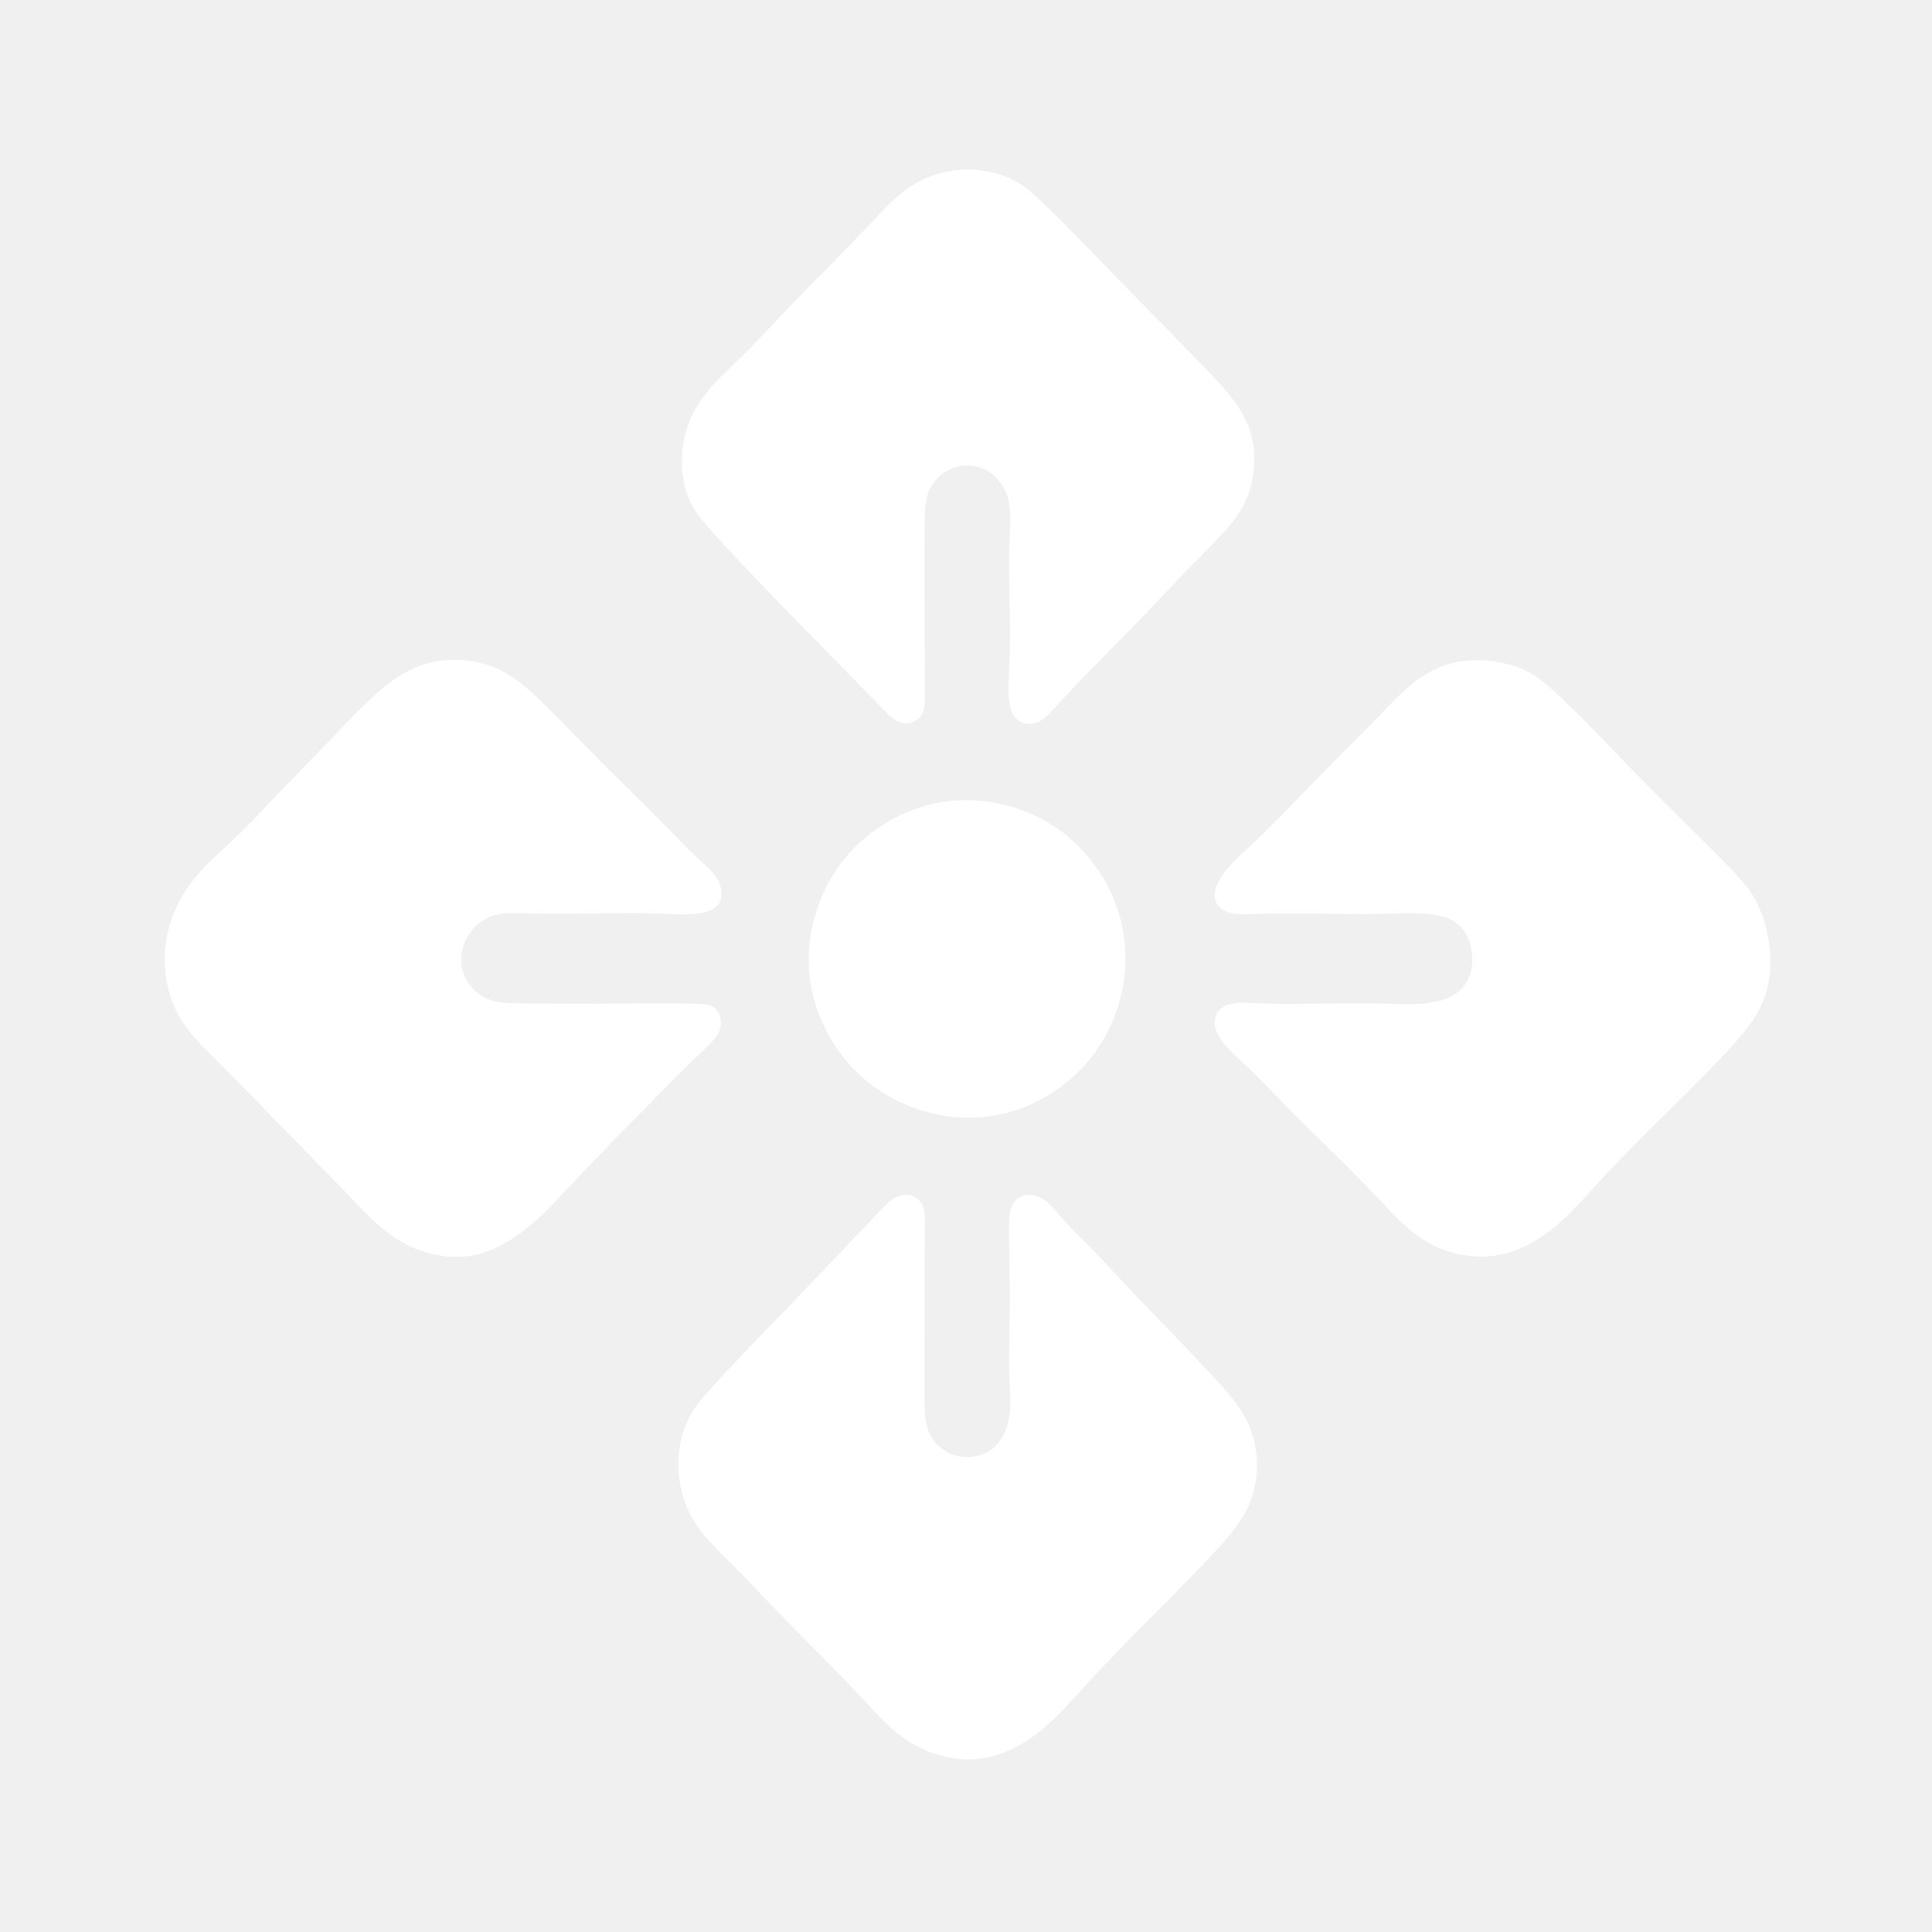
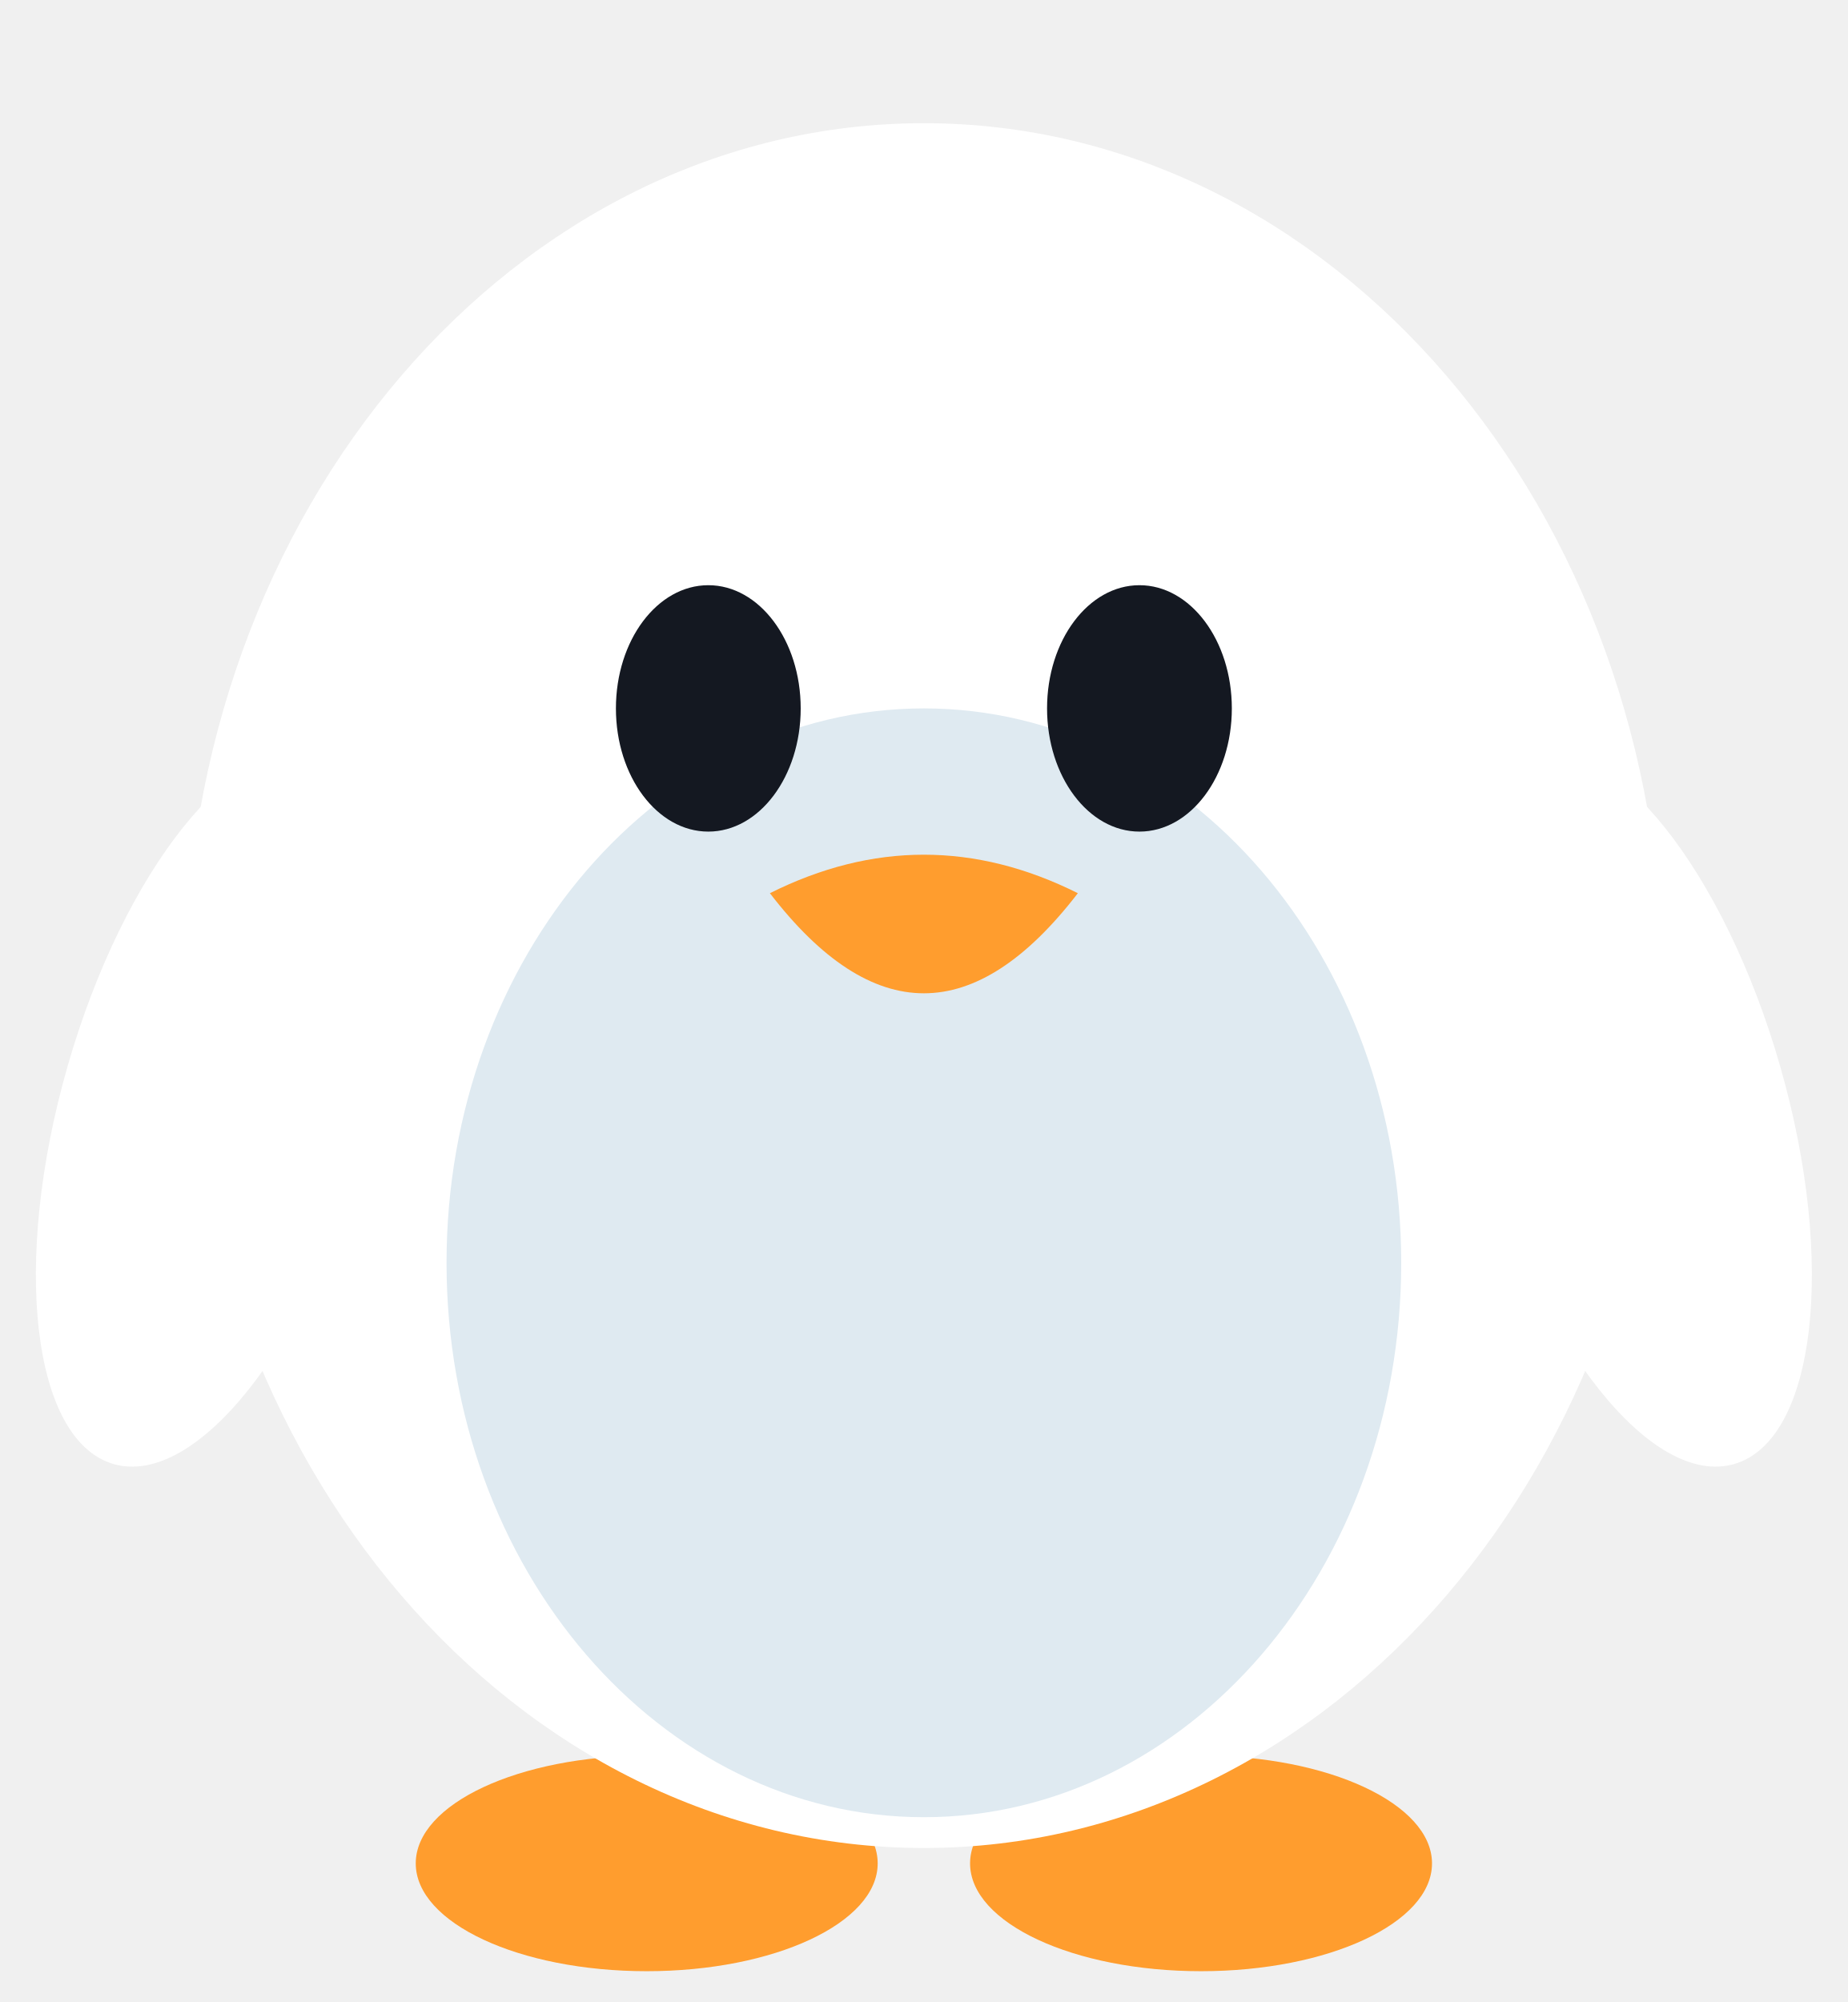
- <svg xmlns="http://www.w3.org/2000/svg" viewBox="0 0 512 512" role="img" aria-labelledby="title">
-   <g fill="#fff">
-     <path d="M124.457 332.817 C117.970 333.815 110.975 331.987 105.284 328.425 C100.690 325.549 96.946 321.543 93.161 317.582 C85.435 309.494 77.538 301.592 69.767 293.582 C65.840 289.535 61.945 285.460 57.919 281.475 C54.059 277.654 50.077 273.915 47.458 269.301 C44.142 263.459 43.008 256.212 44.015 249.479 C44.887 243.644 47.366 238.194 50.966 233.536 C54.361 229.142 58.752 225.451 62.826 221.551 C66.853 217.695 70.570 213.634 74.381 209.639 C78.242 205.592 82.200 201.612 86.097 197.554 C89.844 193.652 93.535 189.677 97.446 185.960 C101.629 181.984 106.063 178.303 111.395 176.397 C117.742 174.128 125.362 174.375 131.553 177.097 C136.539 179.290 140.598 183.088 144.545 186.978 C148.397 190.774 152.141 194.658 155.939 198.504 C163.741 206.406 171.769 214.148 179.470 222.024 C181.434 224.033 183.377 226.051 185.510 228.013 C187.660 229.991 190.004 231.911 190.853 234.645 C191.367 236.301 191.333 238.255 190.490 239.543 C189.674 240.787 188.104 241.409 186.494 241.792 C182.958 242.632 179.233 242.317 175.526 242.146 C167.439 241.772 159.438 242.080 151.520 242.138 C147.561 242.167 143.622 242.133 139.514 242.027 C136.034 241.937 132.433 241.795 129.450 243.094 C124.263 245.351 120.947 251.963 122.670 257.543 C123.568 260.450 125.834 263.077 128.511 264.425 C131.218 265.789 134.347 265.845 137.471 265.890 C145.522 266.005 153.543 266.042 161.506 265.982 C169.137 265.925 176.714 265.779 184.610 266.016 C186.435 266.071 188.277 266.147 189.477 267.177 C190.587 268.129 191.149 269.896 191.046 271.451 C190.859 274.276 188.473 276.401 186.210 278.514 C182.044 282.402 178.294 286.250 174.494 290.119 C166.848 297.902 159.001 305.769 151.484 313.818 C147.718 317.851 144.035 321.929 139.751 325.377 C135.225 329.020 130.028 331.961 124.457 332.817Z" />
-     <path d="M396.555 332.692 C389.902 333.767 382.738 332.079 377.014 328.423 C372.526 325.557 368.924 321.481 365.205 317.532 C357.509 309.363 349.313 301.741 341.478 293.754 C337.519 289.719 333.652 285.590 329.495 281.740 C327.393 279.793 325.218 277.918 323.582 275.519 C322.696 274.218 321.968 272.763 321.900 271.303 C321.838 269.964 322.330 268.622 323.155 267.695 C325.286 265.303 329.636 265.683 333.548 265.872 C337.457 266.061 340.928 266.059 344.502 266.027 C351.975 265.960 359.895 265.760 367.548 265.991 C371.542 266.112 375.463 266.350 379.415 265.660 C382.450 265.129 385.503 264.050 387.480 261.903 C389.635 259.564 390.513 255.956 390.114 252.503 C389.775 249.573 388.515 246.755 386.482 244.997 C384.140 242.972 380.771 242.355 377.473 242.123 C373.778 241.862 370.173 242.082 366.523 242.181 C358.892 242.387 351.063 242.062 343.495 242.041 C339.546 242.029 335.668 242.100 331.497 242.258 C329.409 242.337 327.248 242.438 325.394 241.716 C324.107 241.215 322.968 240.317 322.385 239.264 C320.966 236.697 322.853 233.207 325.084 230.442 C326.761 228.363 328.631 226.694 330.477 224.982 C338.366 217.666 345.819 209.562 353.463 201.844 C357.468 197.800 361.527 193.862 365.490 189.729 C369.258 185.800 372.940 181.695 377.503 178.892 C380.155 177.263 383.104 176.074 386.145 175.455 C389.842 174.703 393.674 174.794 397.436 175.514 C400.293 176.060 403.109 176.970 405.600 178.392 C408.038 179.783 410.164 181.665 412.251 183.594 C420.308 191.038 427.769 199.170 435.460 207.007 C443.065 214.755 450.893 222.216 458.501 230.084 C460.480 232.131 462.444 234.206 463.985 236.497 C465.619 238.928 466.776 241.602 467.619 244.450 C469.549 250.970 469.829 258.398 467.500 264.638 C465.540 269.886 461.733 274.294 457.791 278.537 C454.129 282.479 450.351 286.279 446.546 290.058 C438.768 297.783 430.881 305.418 423.474 313.523 C419.711 317.641 416.071 321.880 411.746 325.376 C407.287 328.981 402.098 331.796 396.555 332.692Z" />
-     <path d="M260.487 465.968 C253.743 466.998 246.413 465.138 240.608 461.367 C236.152 458.472 232.594 454.452 228.940 450.528 C221.302 442.322 213.246 434.533 205.508 426.501 C201.670 422.518 197.910 418.476 193.962 414.530 C190.117 410.687 186.093 406.937 183.464 402.347 C180.103 396.480 179.020 389.241 180.324 382.494 C180.893 379.554 181.914 376.707 183.447 374.182 C184.845 371.878 186.670 369.842 188.515 367.820 C195.985 359.636 203.795 351.684 211.480 343.694 C218.883 335.997 226.170 328.265 233.658 320.427 C234.676 319.362 235.698 318.295 236.931 317.563 C238.088 316.877 239.431 316.486 240.698 316.640 C242.188 316.821 243.573 317.755 244.305 319.031 C245.157 320.515 245.124 322.462 245.100 324.390 C244.998 332.298 245.029 339.884 245.028 347.498 C245.026 355.113 244.993 362.756 245.013 370.544 C245.021 374.058 245.041 377.601 246.629 380.512 C247.887 382.818 250.128 384.727 252.750 385.590 C256.037 386.671 259.920 386.109 262.628 384.196 C265.114 382.439 266.609 379.544 267.269 376.499 C268.040 372.946 267.675 369.191 267.531 365.489 C267.388 361.798 267.465 358.161 267.519 354.504 C267.635 346.527 267.639 338.458 267.484 330.520 C267.446 328.536 267.397 326.559 267.435 324.482 C267.473 322.404 267.597 320.225 268.656 318.714 C269.461 317.566 270.805 316.804 272.242 316.658 C273.287 316.551 274.381 316.771 275.364 317.201 C277.881 318.302 279.670 320.781 281.568 322.974 C283.466 325.167 285.474 327.074 287.450 329.053 C291.185 332.791 294.809 336.786 298.479 340.688 C302.251 344.699 306.072 348.611 309.881 352.558 C313.699 356.514 317.505 360.504 321.265 364.542 C325.227 368.798 329.138 373.108 331.255 378.383 C333.664 384.385 333.752 391.636 331.464 397.662 C329.452 402.961 325.603 407.312 321.640 411.572 C318.007 415.476 314.278 419.303 310.532 423.097 C302.811 430.916 295.018 438.596 287.604 446.713 C283.893 450.777 280.277 454.951 276.027 458.431 C271.472 462.163 266.189 465.098 260.487 465.968Z" />
-     <path d="M273.460 191.818 C271.982 191.973 270.305 191.446 269.266 190.415 C268.377 189.532 267.955 188.280 267.685 186.992 C266.984 183.647 267.307 180.061 267.483 176.514 C267.868 168.747 267.553 161.162 267.469 153.522 C267.425 149.537 267.444 145.536 267.604 141.489 C267.739 138.077 267.974 134.632 266.969 131.507 C266.070 128.710 264.178 126.169 261.603 124.720 C259.195 123.365 256.190 122.967 253.464 123.732 C250.491 124.566 247.849 126.783 246.494 129.441 C245.114 132.148 245.070 135.311 245.042 138.470 C244.974 146.190 245.004 153.880 245.022 161.509 C245.039 169.137 245.044 176.704 245.095 184.604 C245.106 186.380 245.120 188.172 244.230 189.510 C243.411 190.742 241.824 191.589 240.397 191.708 C237.826 191.924 235.774 189.780 233.738 187.666 C226.092 179.729 218.658 172.220 211.174 164.568 C203.546 156.767 195.865 148.817 188.594 140.751 C186.708 138.658 184.849 136.557 183.505 134.105 C182.067 131.482 181.220 128.456 180.873 125.429 C180.108 118.745 181.788 112.055 185.398 106.558 C188.343 102.074 192.573 98.383 196.526 94.519 C200.369 90.764 203.950 86.845 207.600 83.003 C215.094 75.113 222.876 67.544 230.422 59.523 C234.171 55.538 237.862 51.441 242.431 48.735 C248.029 45.421 254.944 44.195 261.501 45.375 C264.412 45.899 267.253 46.897 269.740 48.385 C272.105 49.800 274.150 51.658 276.169 53.569 C280.023 57.216 283.780 61.056 287.522 64.899 C295.171 72.754 302.756 80.620 310.445 88.415 C314.187 92.207 317.953 95.983 321.593 99.879 C325.448 104.007 329.161 108.269 331.011 113.427 C333.276 119.742 332.750 127.398 329.739 133.482 C327.338 138.333 323.358 142.185 319.471 146.101 C311.812 153.816 304.514 161.780 296.897 169.564 C293.091 173.454 289.205 177.299 285.506 181.153 C283.547 183.194 281.641 185.237 279.635 187.436 C277.813 189.434 275.909 191.562 273.460 191.818Z" />
-     <path d="M264.428 295.472 C252.793 297.756 240.213 294.617 230.785 287.359 C222.596 281.055 216.786 271.643 214.967 261.537 C212.973 250.467 215.768 238.564 222.419 229.416 C228.615 220.894 238.157 214.765 248.441 212.778 C259.838 210.576 272.146 213.463 281.472 220.494 C289.612 226.630 295.480 235.923 297.478 245.899 C299.790 257.447 296.918 269.909 289.823 279.380 C283.692 287.563 274.408 293.513 264.428 295.472Z" />
-   </g>
+ <svg xmlns="http://www.w3.org/2000/svg" viewBox="0 0 120 130">
+   <ellipse cx="42" cy="121" rx="15" ry="7" fill="#ff9d2e" />
+   <ellipse cx="78" cy="121" rx="15" ry="7" fill="#ff9d2e" />
+   <ellipse cx="14" cy="72" rx="10" ry="24" transform="rotate(16 14 72)" fill="#fff" />
+   <ellipse cx="106" cy="72" rx="10" ry="24" transform="rotate(-16 106 72)" fill="#fff" />
+   <ellipse cx="60" cy="64" rx="48" ry="56" fill="#fff" />
+   <ellipse cx="60" cy="82" rx="31" ry="36" fill="#dfeaf1" />
+   <ellipse cx="46" cy="46" rx="6" ry="8" fill="#141821" />
+   <ellipse cx="74" cy="46" rx="6" ry="8" fill="#141821" />
+   <path d="M50 58q10-5 20 0q-10 13-20 0z" fill="#ff9d2e" />
</svg>
